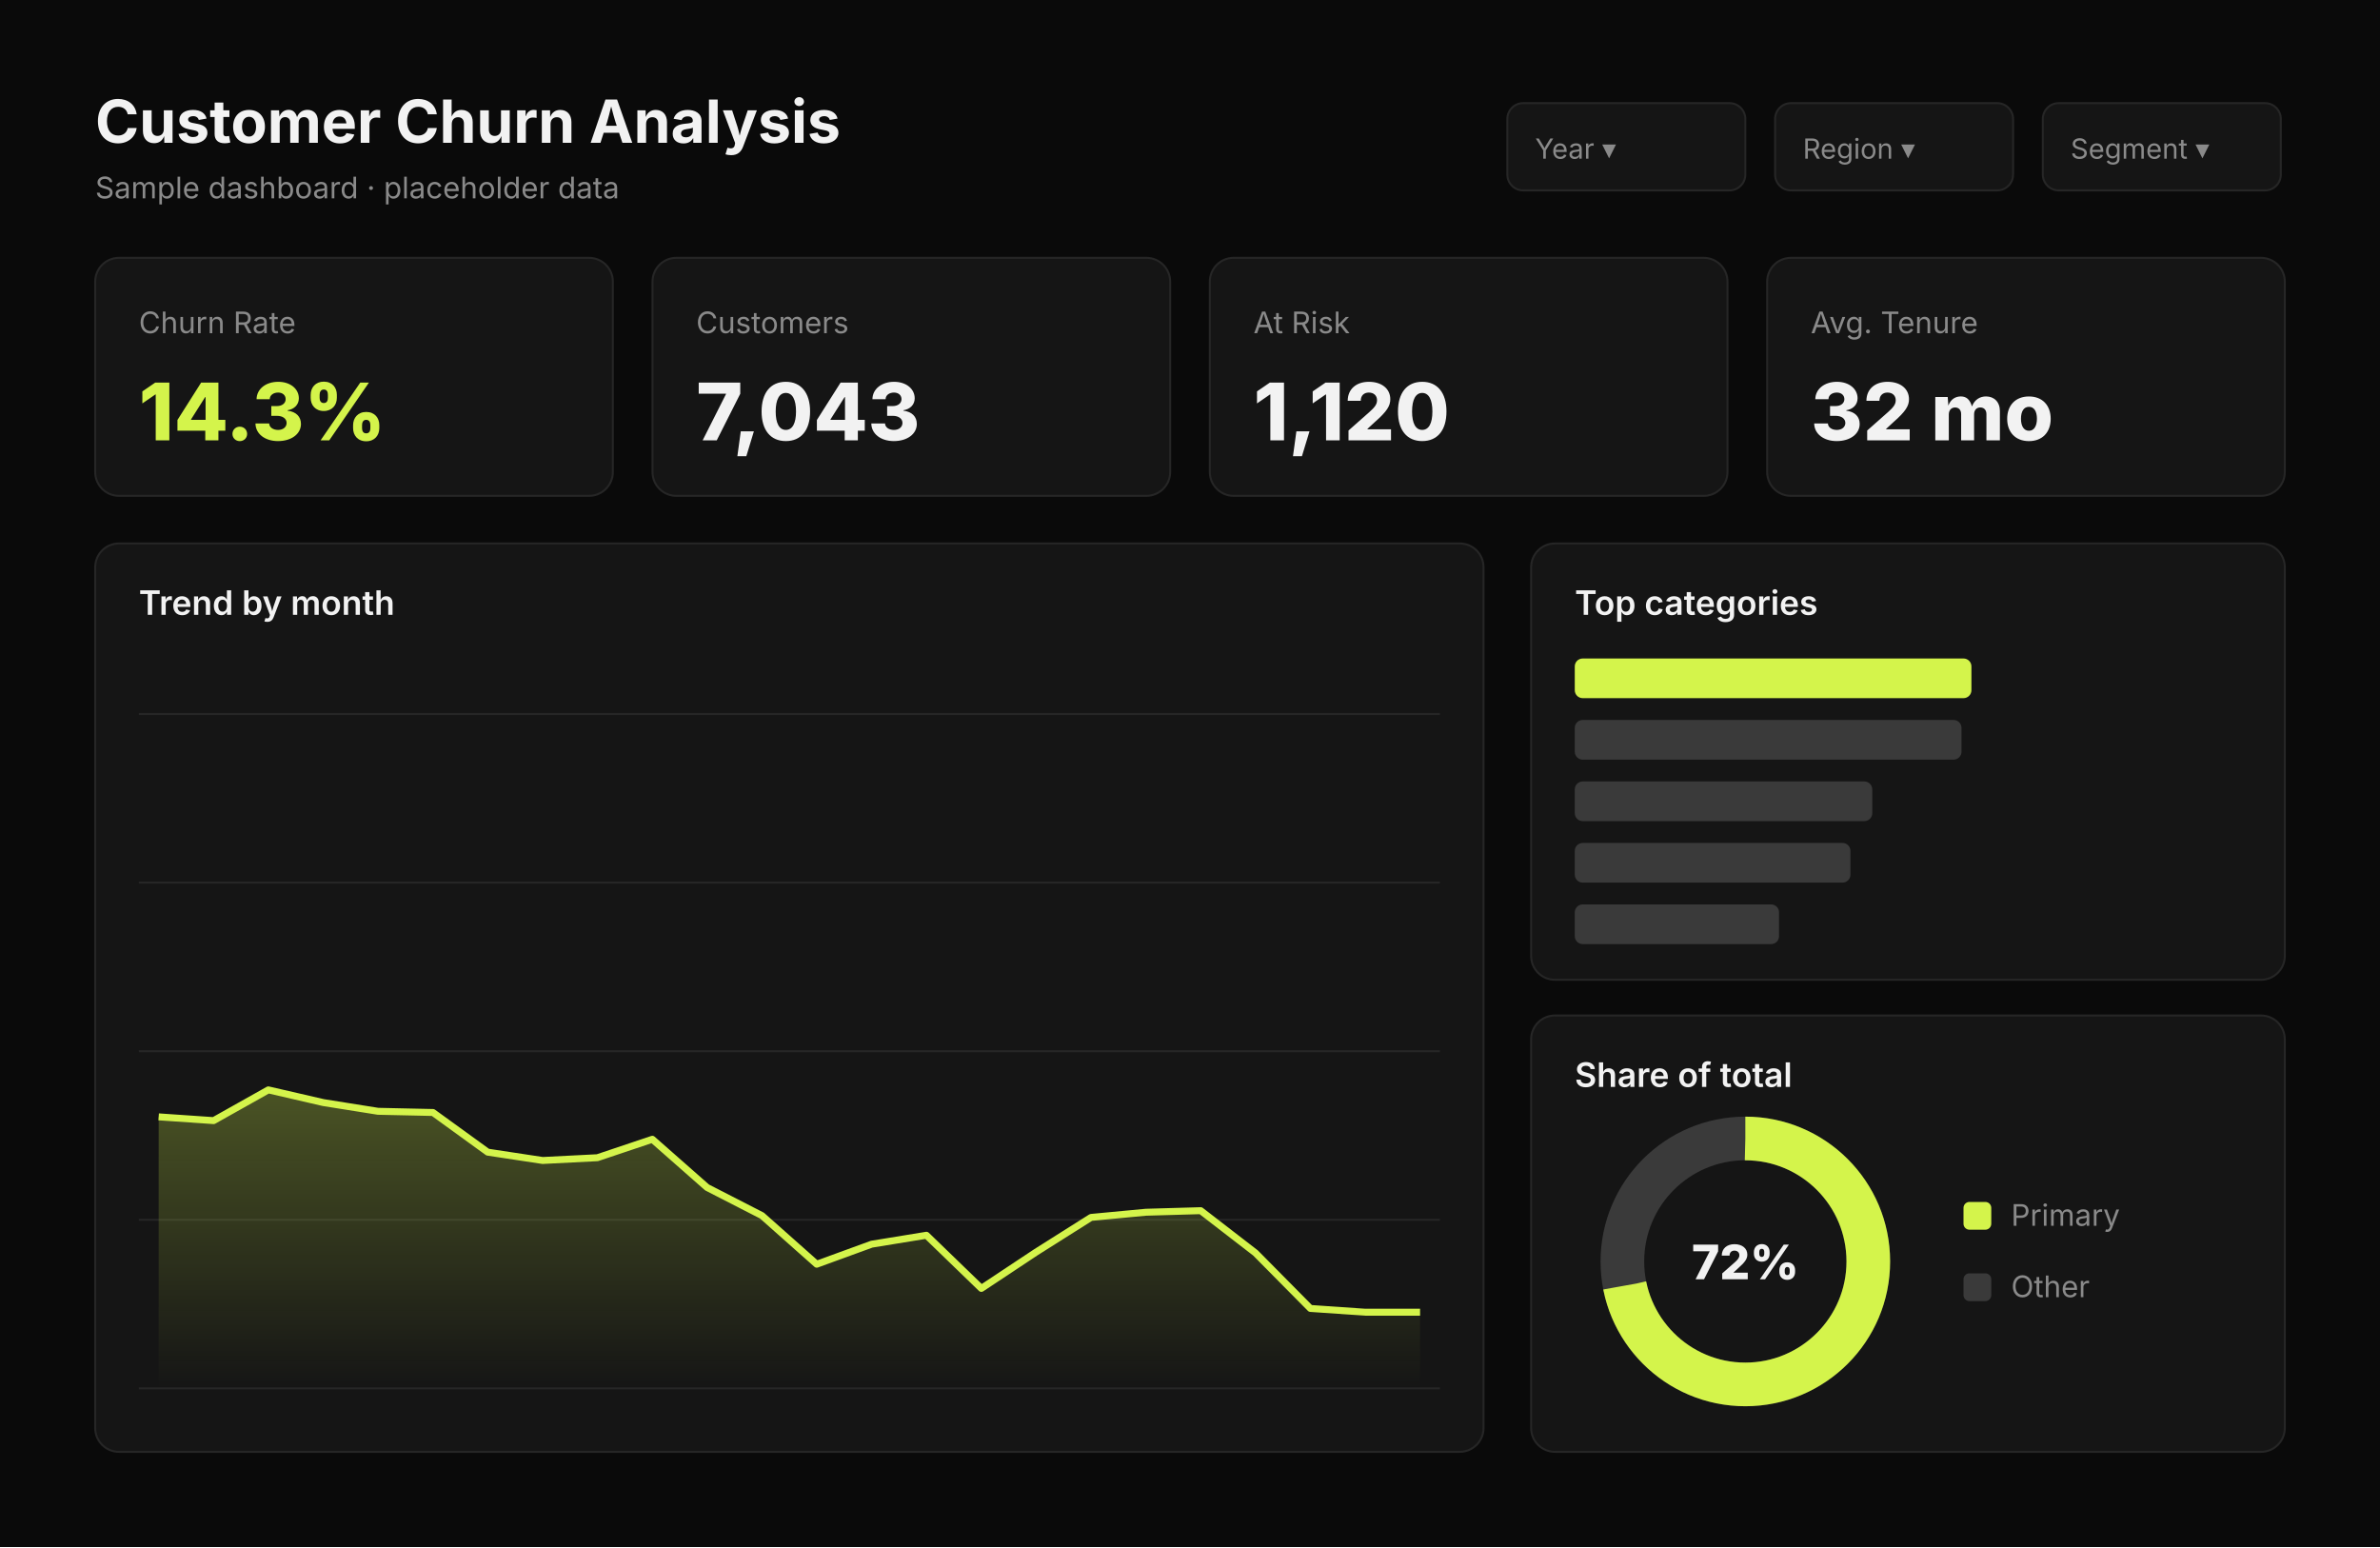
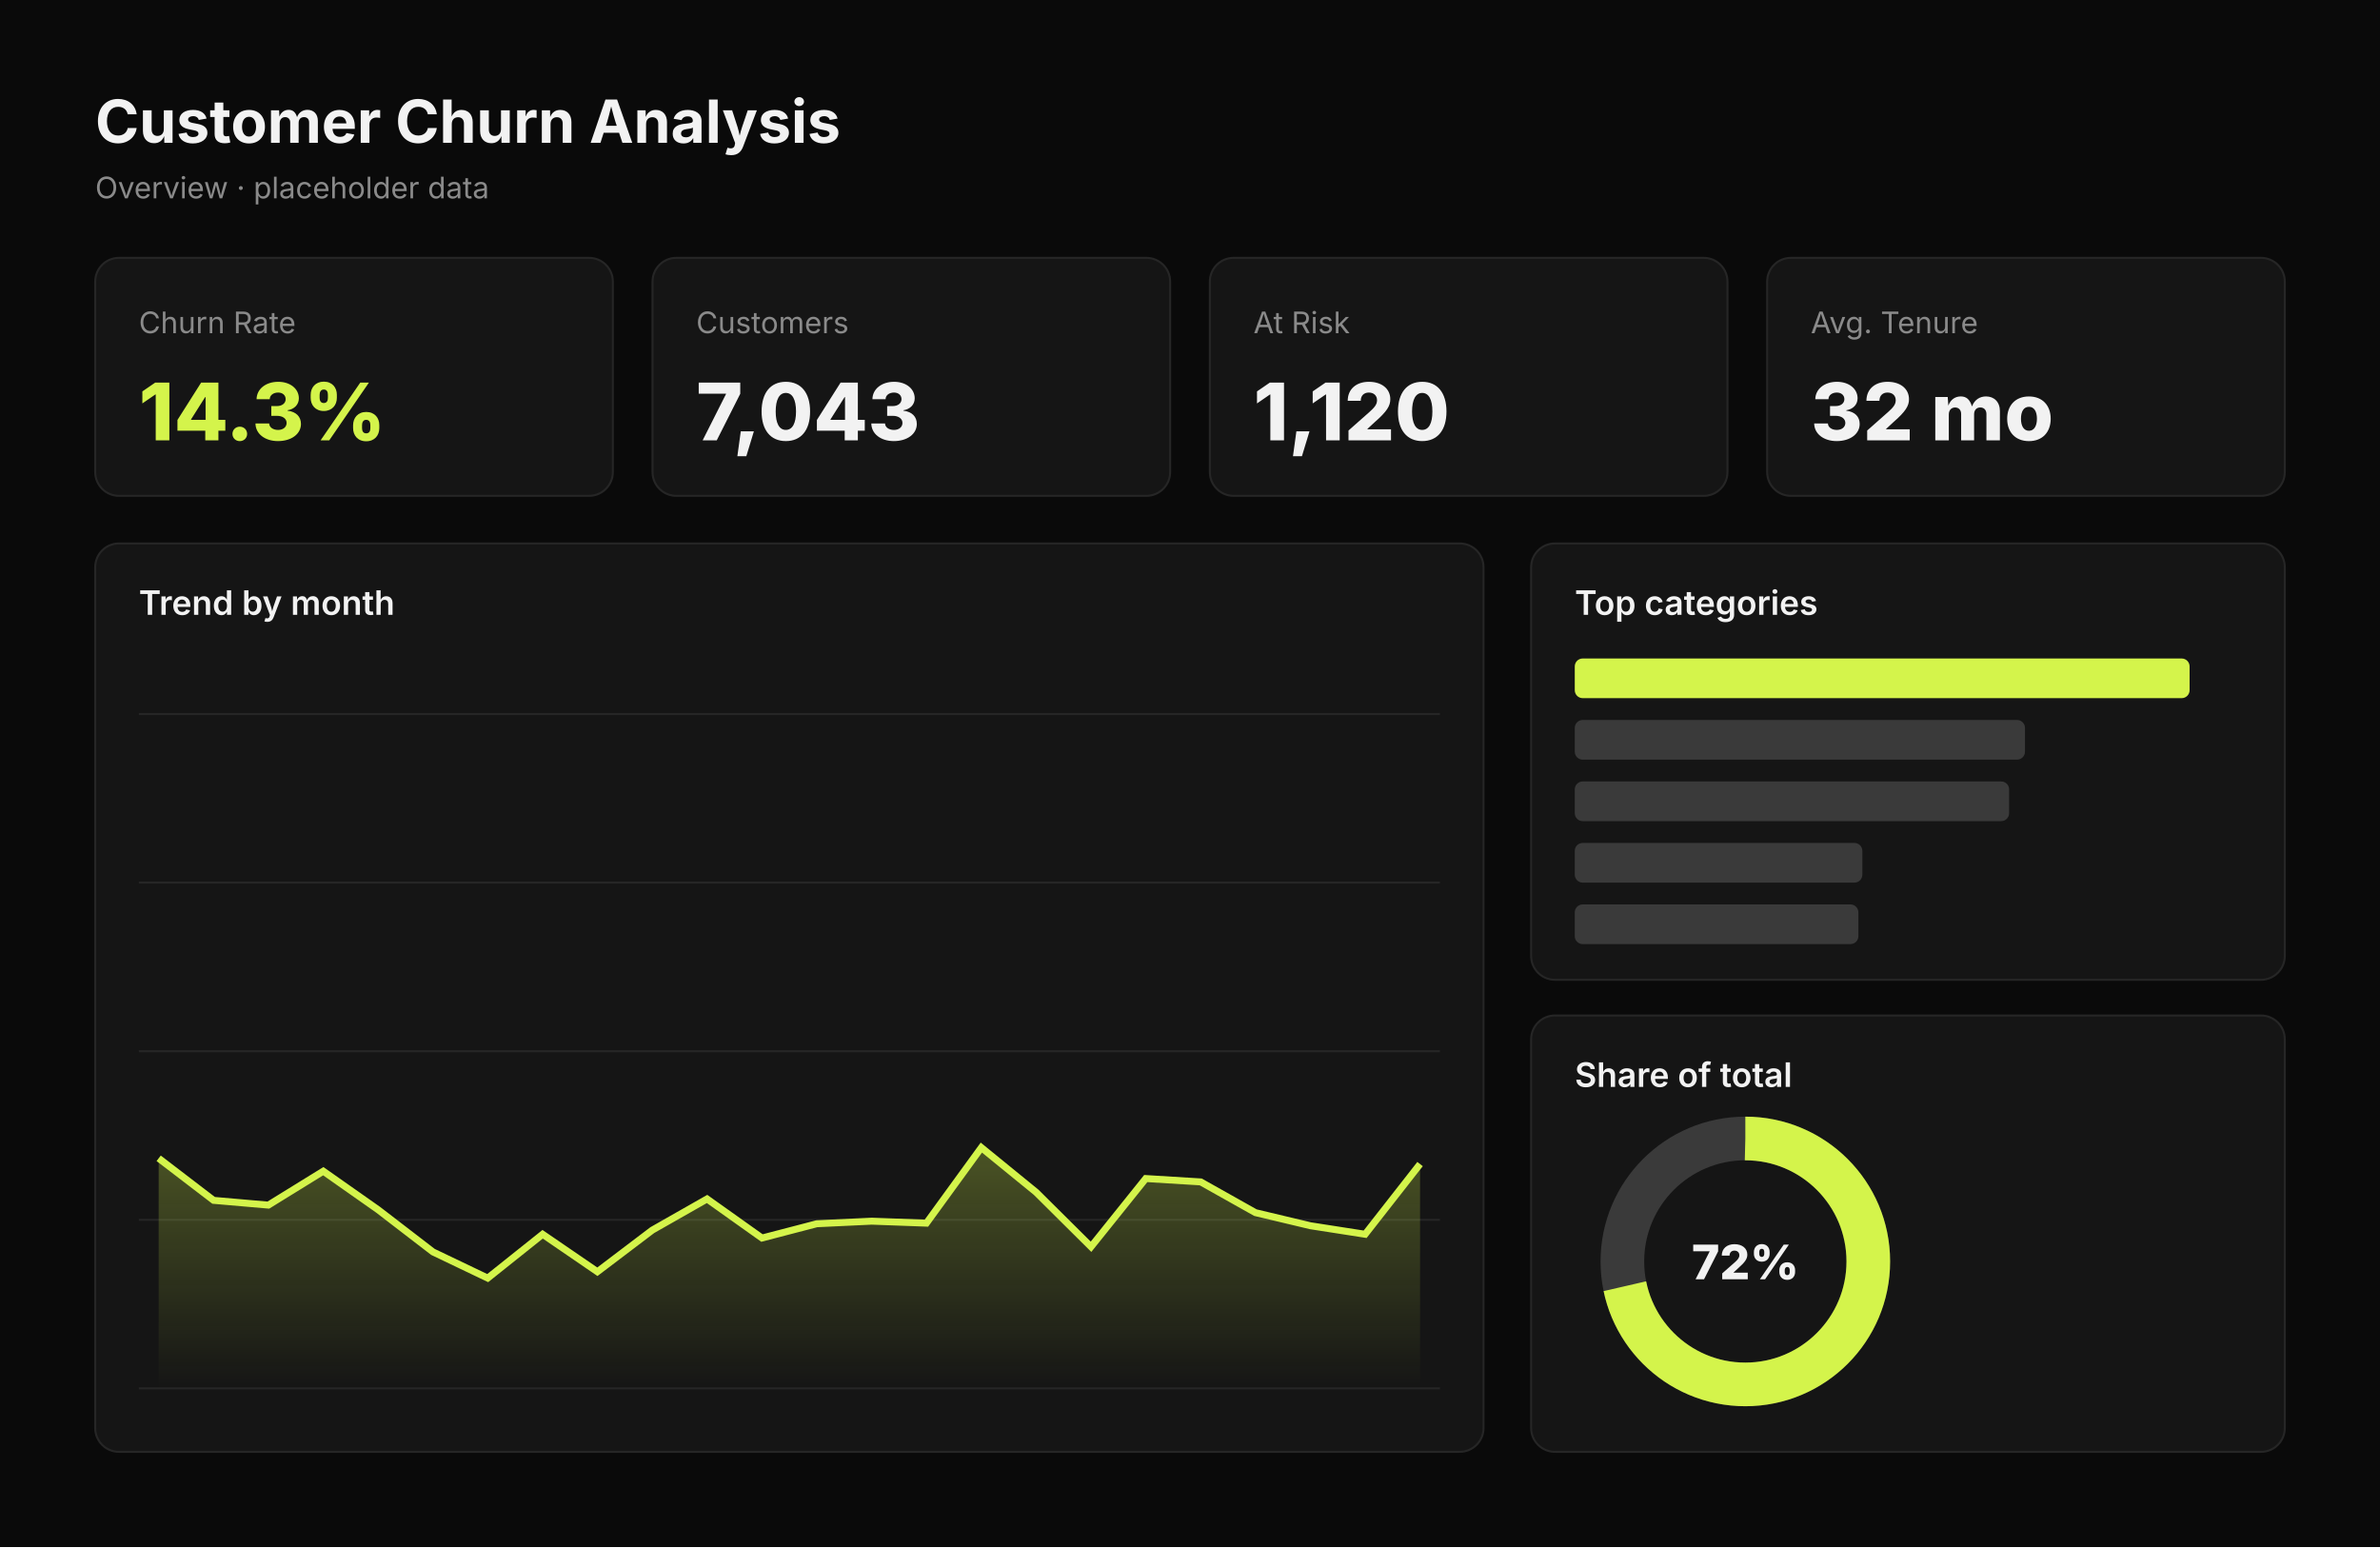
<svg xmlns="http://www.w3.org/2000/svg" viewBox="0 0 1200 780" width="1200" height="780">
  <rect width="1200" height="780" fill="#0A0A0A" />
  <text x="48" y="72" fill="#F2F2F2" font-size="30" font-weight="700" font-family="Inter,Arial,sans-serif">Customer Churn Analysis</text>
-   <text x="48" y="100" fill="#8A8A8A" font-size="15" font-family="Inter,Arial,sans-serif">Sample dashboard · placeholder data</text>
-   <rect x="760" y="52" width="120" height="44" rx="8" fill="#151515" stroke="#262626" />
-   <text x="774" y="80" fill="#8A8A8A" font-size="14" font-family="Inter,Arial,sans-serif">Year ▾</text>
-   <rect x="895" y="52" width="120" height="44" rx="8" fill="#151515" stroke="#262626" />
-   <text x="909" y="80" fill="#8A8A8A" font-size="14" font-family="Inter,Arial,sans-serif">Region ▾</text>
-   <rect x="1030" y="52" width="120" height="44" rx="8" fill="#151515" stroke="#262626" />
-   <text x="1044" y="80" fill="#8A8A8A" font-size="14" font-family="Inter,Arial,sans-serif">Segment ▾</text>
+   <text x="48" y="100" fill="#8A8A8A" font-size="15" font-family="Inter,Arial,sans-serif">Overview · placeholder data</text>
  <rect x="48.0" y="130" width="261.0" height="120" rx="12" fill="#151515" stroke="#262626" />
  <text x="70.0" y="168" fill="#8A8A8A" font-size="15" font-family="Inter,Arial,sans-serif">Churn Rate</text>
  <text x="70.0" y="222" fill="#D4F44B" font-size="40" font-weight="800" font-family="Inter,Arial,sans-serif">14.3%</text>
  <rect x="329.0" y="130" width="261.0" height="120" rx="12" fill="#151515" stroke="#262626" />
  <text x="351.0" y="168" fill="#8A8A8A" font-size="15" font-family="Inter,Arial,sans-serif">Customers</text>
  <text x="351.0" y="222" fill="#F2F2F2" font-size="40" font-weight="800" font-family="Inter,Arial,sans-serif">7,043</text>
  <rect x="610.0" y="130" width="261.0" height="120" rx="12" fill="#151515" stroke="#262626" />
  <text x="632.0" y="168" fill="#8A8A8A" font-size="15" font-family="Inter,Arial,sans-serif">At Risk</text>
  <text x="632.0" y="222" fill="#F2F2F2" font-size="40" font-weight="800" font-family="Inter,Arial,sans-serif">1,120</text>
  <rect x="891.0" y="130" width="261.0" height="120" rx="12" fill="#151515" stroke="#262626" />
  <text x="913.0" y="168" fill="#8A8A8A" font-size="15" font-family="Inter,Arial,sans-serif">Avg. Tenure</text>
  <text x="913.0" y="222" fill="#F2F2F2" font-size="40" font-weight="800" font-family="Inter,Arial,sans-serif">32 mo</text>
  <rect x="48" y="274" width="700" height="458" rx="12" fill="#151515" stroke="#262626" />
  <text x="70" y="310" fill="#F2F2F2" font-size="17" font-weight="600" font-family="Inter,Arial,sans-serif">Trend by month</text>
  <line x1="70" x2="726" y1="360" y2="360" stroke="#262626" />
  <line x1="70" x2="726" y1="445" y2="445" stroke="#262626" />
  <line x1="70" x2="726" y1="530" y2="530" stroke="#262626" />
  <line x1="70" x2="726" y1="615" y2="615" stroke="#262626" />
  <line x1="70" x2="726" y1="700" y2="700" stroke="#262626" />
  <defs>
-     <linearGradient id="g11" x1="0" y1="0" x2="0" y2="1">
+     <linearGradient id="g" x1="0" y1="0" x2="0" y2="1">
      <stop offset="0" stop-color="#D4F44B" stop-opacity=".28" />
      <stop offset="1" stop-color="#D4F44B" stop-opacity="0" />
    </linearGradient>
  </defs>
-   <polygon points="80,700 80.0,563.1 107.7,565.0 135.3,549.5 163.0,555.9 190.6,560.3 218.3,560.9 245.9,580.9 273.6,585.1 301.2,583.7 328.9,574.4 356.5,598.7 384.2,612.9 411.8,637.4 439.5,627.3 467.1,622.8 494.8,649.6 522.4,631.3 550.1,613.8 577.7,611.2 605.4,610.4 633.0,631.7 660.7,659.7 688.3,661.6 716.0,661.6 716,700" fill="url(#g11)" />
-   <polyline points="80.0,563.1 107.7,565.0 135.3,549.5 163.0,555.9 190.6,560.3 218.3,560.9 245.9,580.9 273.6,585.1 301.2,583.7 328.9,574.4 356.5,598.7 384.2,612.9 411.8,637.4 439.5,627.3 467.1,622.8 494.8,649.6 522.4,631.3 550.1,613.8 577.7,611.2 605.4,610.4 633.0,631.7 660.7,659.7 688.3,661.6 716.0,661.6" fill="none" stroke="#D4F44B" stroke-width="3.5" stroke-linejoin="round" />
+   <polygon points="80,700 80.0,584.0 107.7,605.2 135.3,607.6 163.0,590.5 190.6,609.9 218.3,631.2 245.9,644.4 273.6,622.3 301.2,641.2 328.9,620.2 356.5,604.5 384.2,624.2 411.8,617.0 439.5,615.7 467.1,616.7 494.8,578.6 522.4,601.1 550.1,628.6 577.7,594.2 605.4,595.9 633.0,611.4 660.7,618.0 688.3,622.3 716.0,586.9 716,700" fill="url(#g)" />
+   <polyline points="80.0,584.0 107.7,605.2 135.3,607.6 163.0,590.5 190.6,609.9 218.3,631.2 245.9,644.4 273.6,622.3 301.2,641.2 328.9,620.2 356.5,604.5 384.2,624.2 411.8,617.0 439.5,615.7 467.1,616.7 494.8,578.6 522.4,601.1 550.1,628.6 577.7,594.2 605.4,595.9 633.0,611.4 660.7,618.0 688.3,622.3 716.0,586.9" fill="none" stroke="#D4F44B" stroke-width="3.5" />
  <rect x="772" y="274" width="380" height="220" rx="12" fill="#151515" stroke="#262626" />
  <text x="794" y="310" fill="#F2F2F2" font-size="17" font-weight="600" font-family="Inter,Arial,sans-serif">Top categories</text>
-   <rect x="794" y="332" width="200" height="20" rx="4" fill="#D4F44B" />
-   <rect x="794" y="363" width="195" height="20" rx="4" fill="#3A3A3A" />
-   <rect x="794" y="394" width="150" height="20" rx="4" fill="#3A3A3A" />
-   <rect x="794" y="425" width="139" height="20" rx="4" fill="#3A3A3A" />
-   <rect x="794" y="456" width="103" height="20" rx="4" fill="#3A3A3A" />
+   <rect x="794" y="332" width="310" height="20" rx="4" fill="#D4F44B" />
+   <rect x="794" y="363" width="227" height="20" rx="4" fill="#3A3A3A" />
+   <rect x="794" y="394" width="219" height="20" rx="4" fill="#3A3A3A" />
+   <rect x="794" y="425" width="145" height="20" rx="4" fill="#3A3A3A" />
+   <rect x="794" y="456" width="143" height="20" rx="4" fill="#3A3A3A" />
  <rect x="772" y="512" width="380" height="220" rx="12" fill="#151515" stroke="#262626" />
  <text x="794" y="548" fill="#F2F2F2" font-size="17" font-weight="600" font-family="Inter,Arial,sans-serif">Share of total</text>
  <circle cx="880" cy="636" r="62" fill="none" stroke="#3A3A3A" stroke-width="22" />
-   <circle cx="880" cy="636" r="62" fill="none" stroke="#D4F44B" stroke-width="22" stroke-dasharray="279.9 389.6" transform="rotate(-90 880 636)" />
+   <circle cx="880" cy="636" r="62" fill="none" stroke="#D4F44B" stroke-width="22" stroke-dasharray="279.6 389.6" transform="rotate(-90 880 636)" />
  <text x="880" y="645" text-anchor="middle" fill="#F2F2F2" font-size="24" font-weight="800" font-family="Inter,Arial,sans-serif">72%</text>
-   <rect x="990" y="606" width="14" height="14" rx="3" fill="#D4F44B" />
-   <text x="1014" y="618" fill="#8A8A8A" font-size="15" font-family="Inter,Arial,sans-serif">Primary</text>
-   <rect x="990" y="642" width="14" height="14" rx="3" fill="#3A3A3A" />
-   <text x="1014" y="654" fill="#8A8A8A" font-size="15" font-family="Inter,Arial,sans-serif">Other</text>
</svg>
